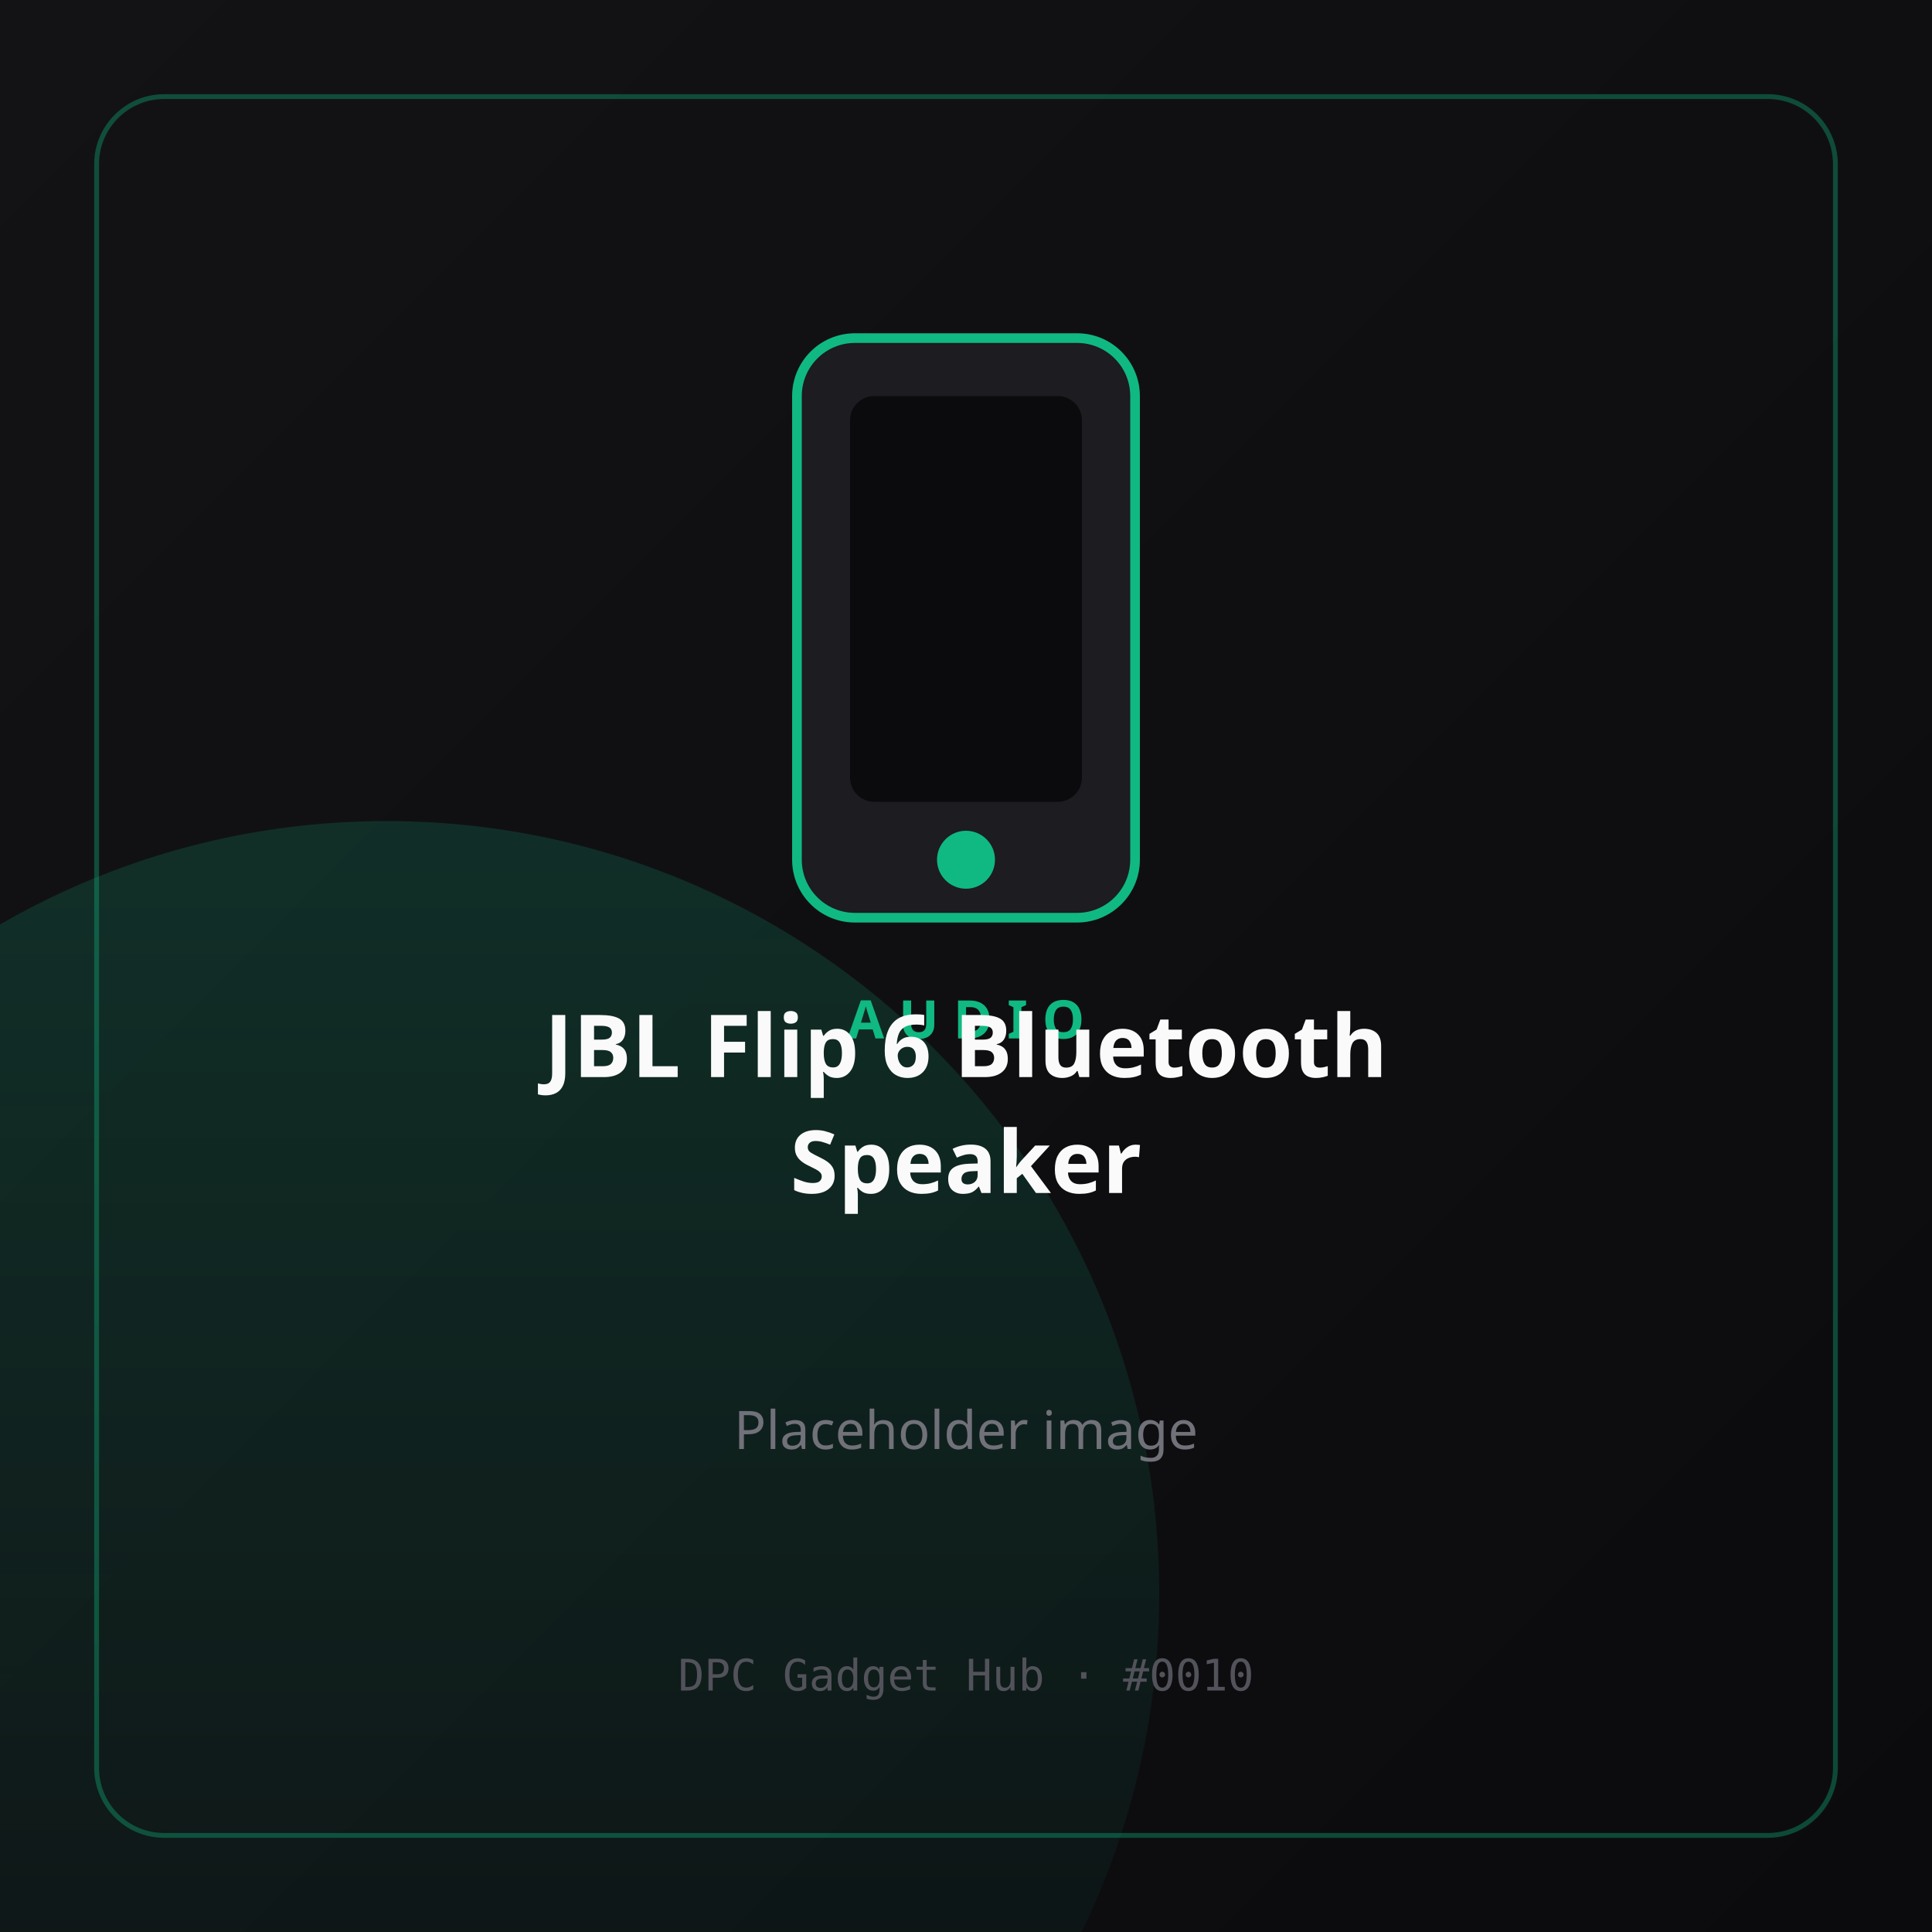
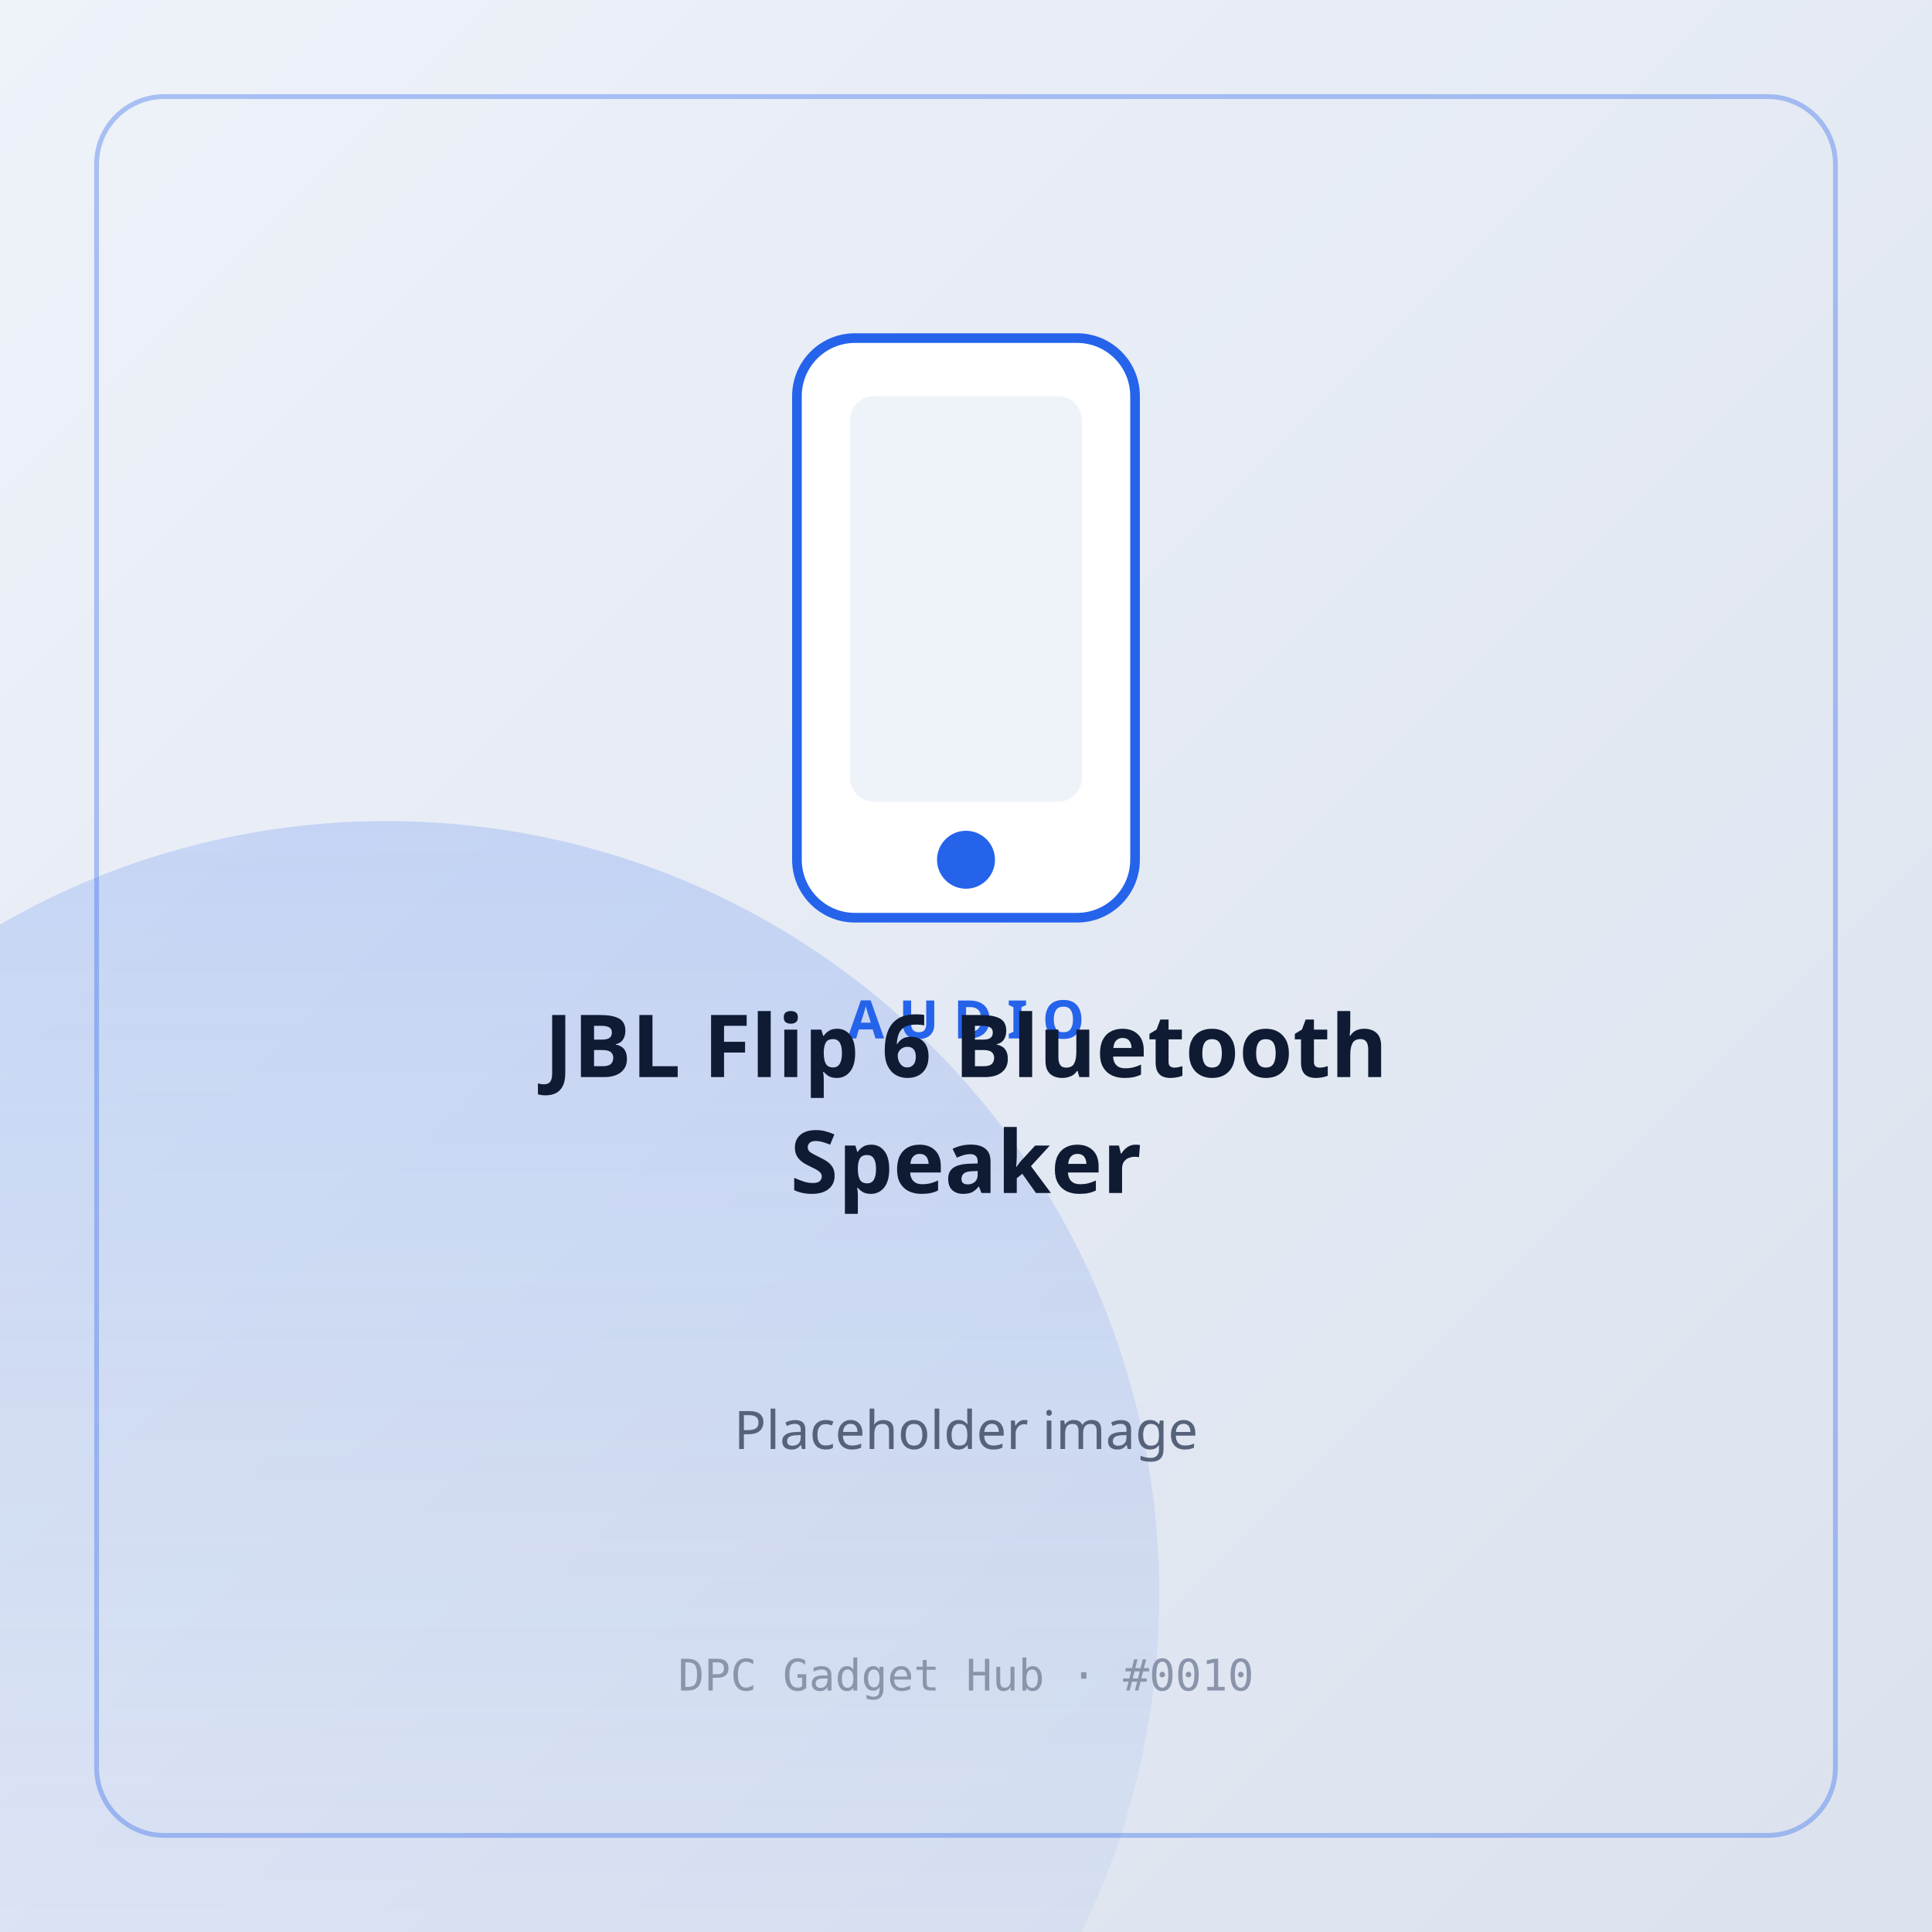
<svg xmlns="http://www.w3.org/2000/svg" width="800" height="800" viewBox="0 0 800 800" role="img" aria-label="JBL Flip 6 Bluetooth Speaker">
  <defs>
    <linearGradient id="bg" x1="0" y1="0" x2="1" y2="1">
-       <stop offset="0%" stop-color="#131316" />
-       <stop offset="100%" stop-color="#0b0b0e" />
+       <stop offset="0%" stop-color="#eef2f9" />
+       <stop offset="100%" stop-color="#dbe2ee" />
    </linearGradient>
    <linearGradient id="glow" x1="0" y1="0" x2="0" y2="1">
-       <stop offset="0%" stop-color="#10b981" stop-opacity="0.18" />
-       <stop offset="100%" stop-color="#10b981" stop-opacity="0" />
+       <stop offset="0%" stop-color="#2563eb" stop-opacity="0.18" />
+       <stop offset="100%" stop-color="#2563eb" stop-opacity="0" />
    </linearGradient>
  </defs>
  <rect width="800" height="800" fill="url(#bg)" />
  <circle cx="160" cy="660" r="320" fill="url(#glow)" />
-   <rect x="40" y="40" width="720" height="720" rx="28" fill="none" stroke="#10b981" stroke-opacity="0.35" stroke-width="2" />
+   <rect x="40" y="40" width="720" height="720" rx="28" fill="none" stroke="#2563eb" stroke-opacity="0.35" stroke-width="2" />
  <g transform="translate(400 260)">
-     <rect x="-70" y="-120" width="140" height="240" rx="24" fill="#1c1c21" stroke="#10b981" stroke-width="4" />
-     <rect x="-48" y="-96" width="96" height="168" rx="10" fill="#0b0b0e" />
-     <circle cx="0" cy="96" r="12" fill="#10b981" />
+     <rect x="-70" y="-120" width="140" height="240" rx="24" fill="#ffffff" stroke="#2563eb" stroke-width="4" />
+     <rect x="-48" y="-96" width="96" height="168" rx="10" fill="#eef2f9" />
+     <circle cx="0" cy="96" r="12" fill="#2563eb" />
  </g>
-   <text x="400" y="430" text-anchor="middle" fill="#10b981" font-family="ui-sans-serif, system-ui, sans-serif" font-size="22" font-weight="700" letter-spacing="6">AUDIO</text>
-   <text x="400" y="446" text-anchor="middle" fill="#fafafa" font-family="ui-sans-serif, system-ui, sans-serif" font-size="36" font-weight="600">JBL Flip 6 Bluetooth</text>
-   <text x="400" y="494" text-anchor="middle" fill="#fafafa" font-family="ui-sans-serif, system-ui, sans-serif" font-size="36" font-weight="600">Speaker</text>
-   <text x="400" y="600" text-anchor="middle" fill="#71717a" font-family="ui-sans-serif, system-ui, sans-serif" font-size="22">Placeholder image</text>
-   <text x="400" y="700" text-anchor="middle" fill="#52525b" font-family="ui-monospace, monospace" font-size="18">DPC Gadget Hub · #0010</text>
+   <text x="400" y="430" text-anchor="middle" fill="#2563eb" font-family="ui-sans-serif, system-ui, sans-serif" font-size="22" font-weight="700" letter-spacing="6">AUDIO</text>
+   <text x="400" y="446" text-anchor="middle" fill="#0f1b33" font-family="ui-sans-serif, system-ui, sans-serif" font-size="36" font-weight="600">JBL Flip 6 Bluetooth</text>
+   <text x="400" y="494" text-anchor="middle" fill="#0f1b33" font-family="ui-sans-serif, system-ui, sans-serif" font-size="36" font-weight="600">Speaker</text>
+   <text x="400" y="600" text-anchor="middle" fill="#56617a" font-family="ui-sans-serif, system-ui, sans-serif" font-size="22">Placeholder image</text>
+   <text x="400" y="700" text-anchor="middle" fill="#8a94ab" font-family="ui-monospace, monospace" font-size="18">DPC Gadget Hub · #0010</text>
</svg>
